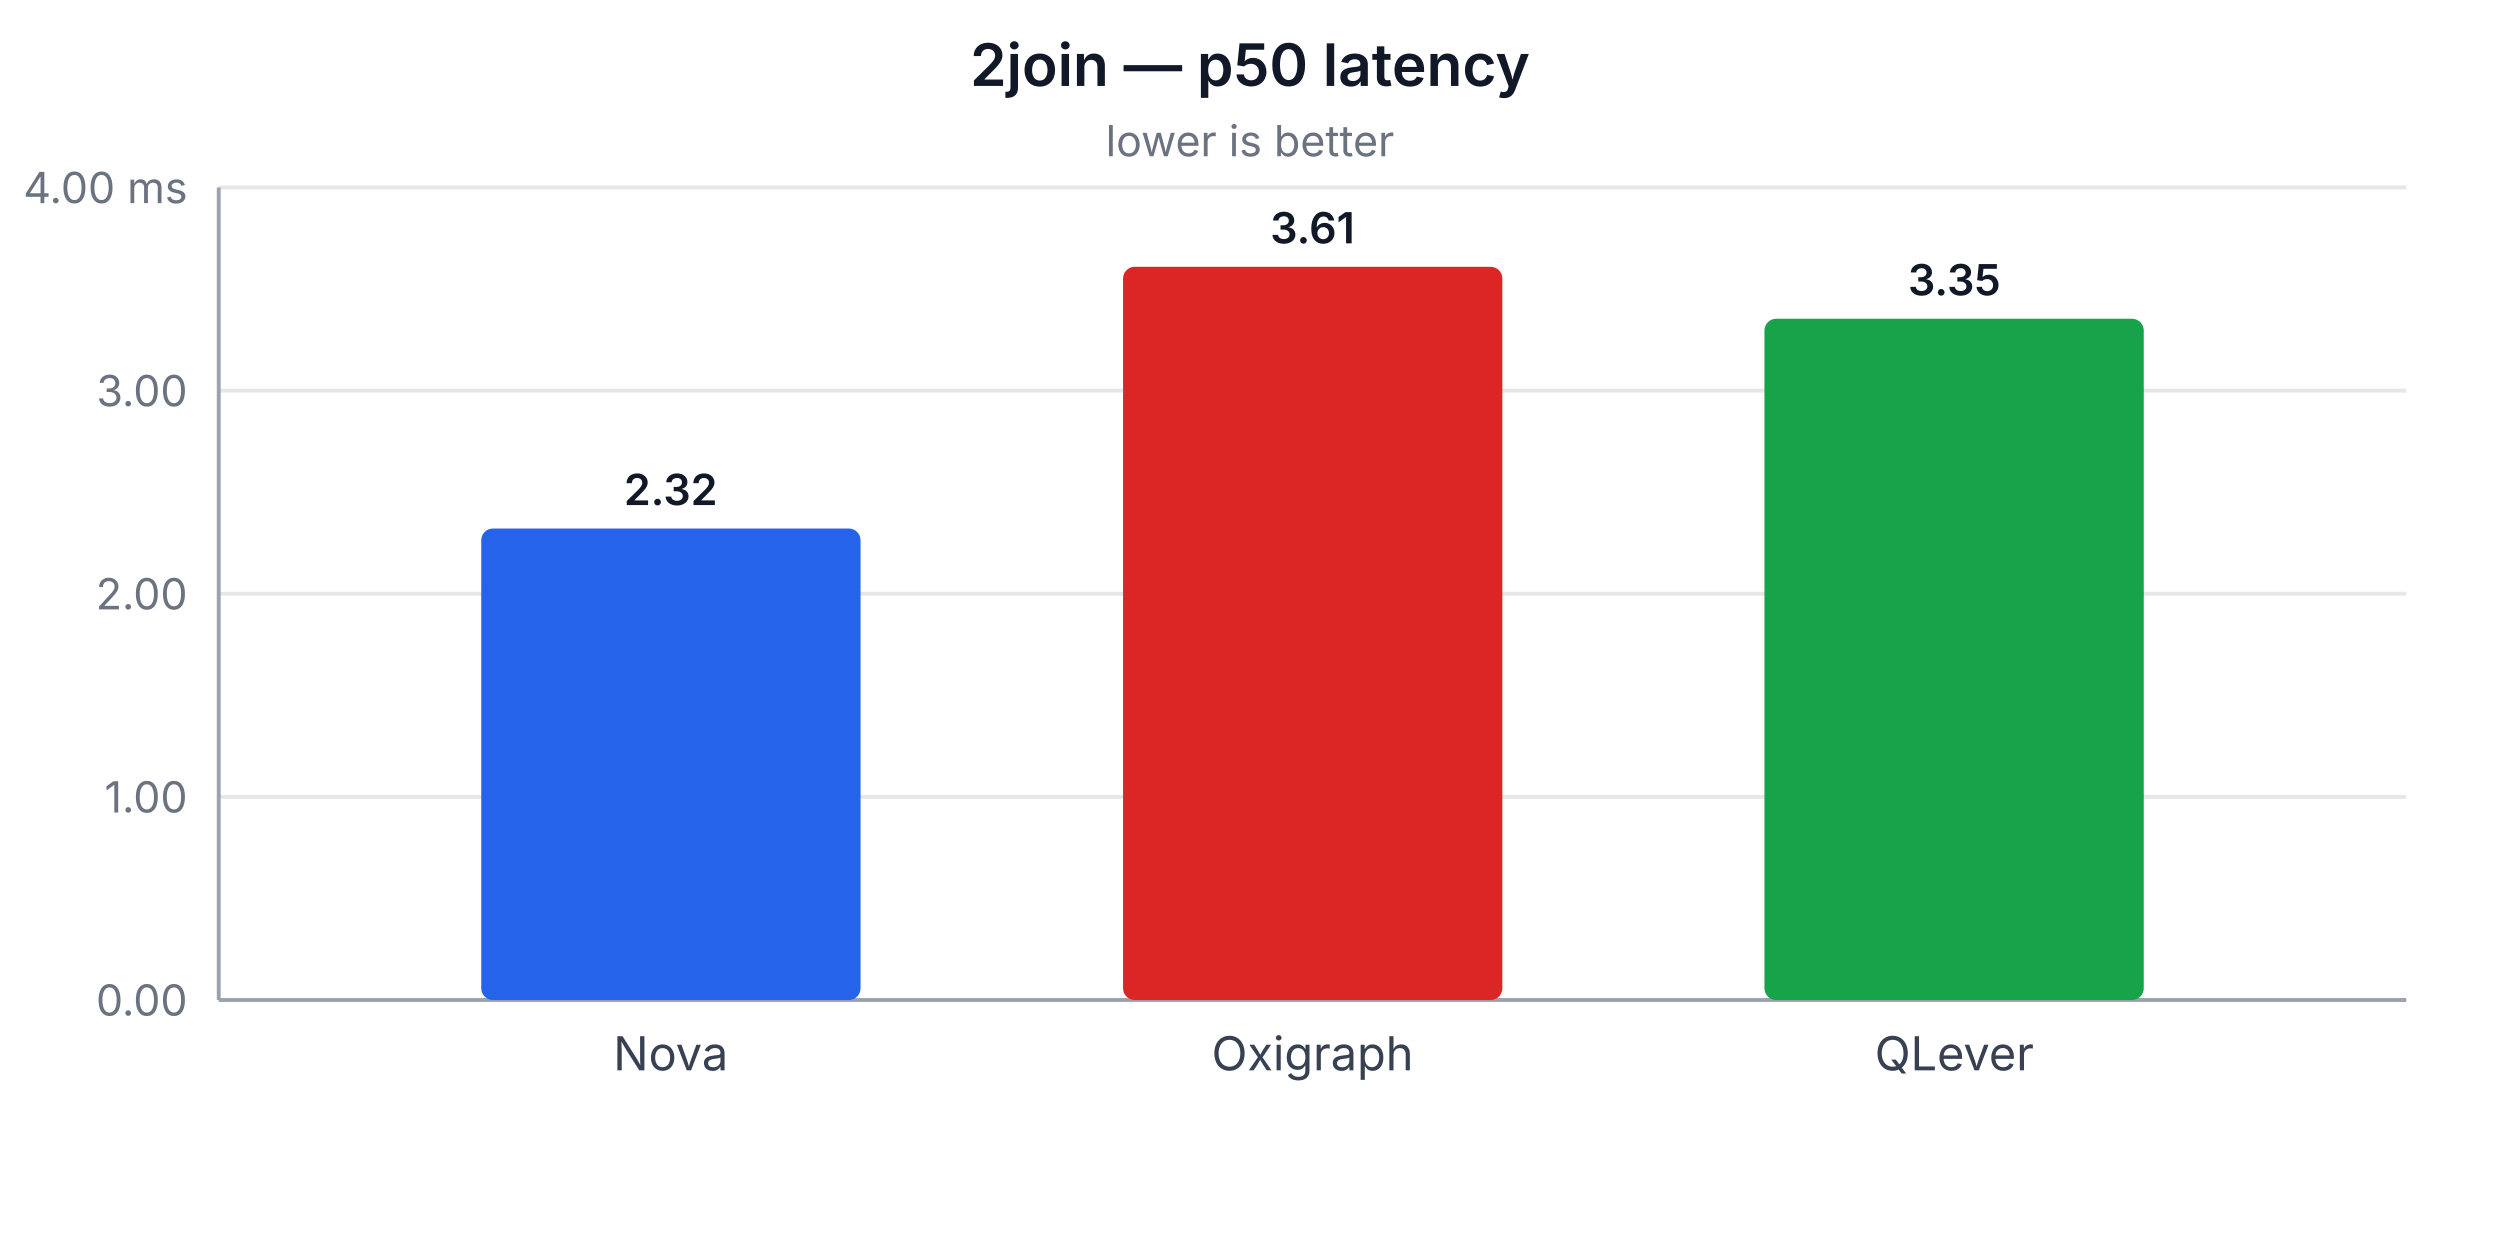
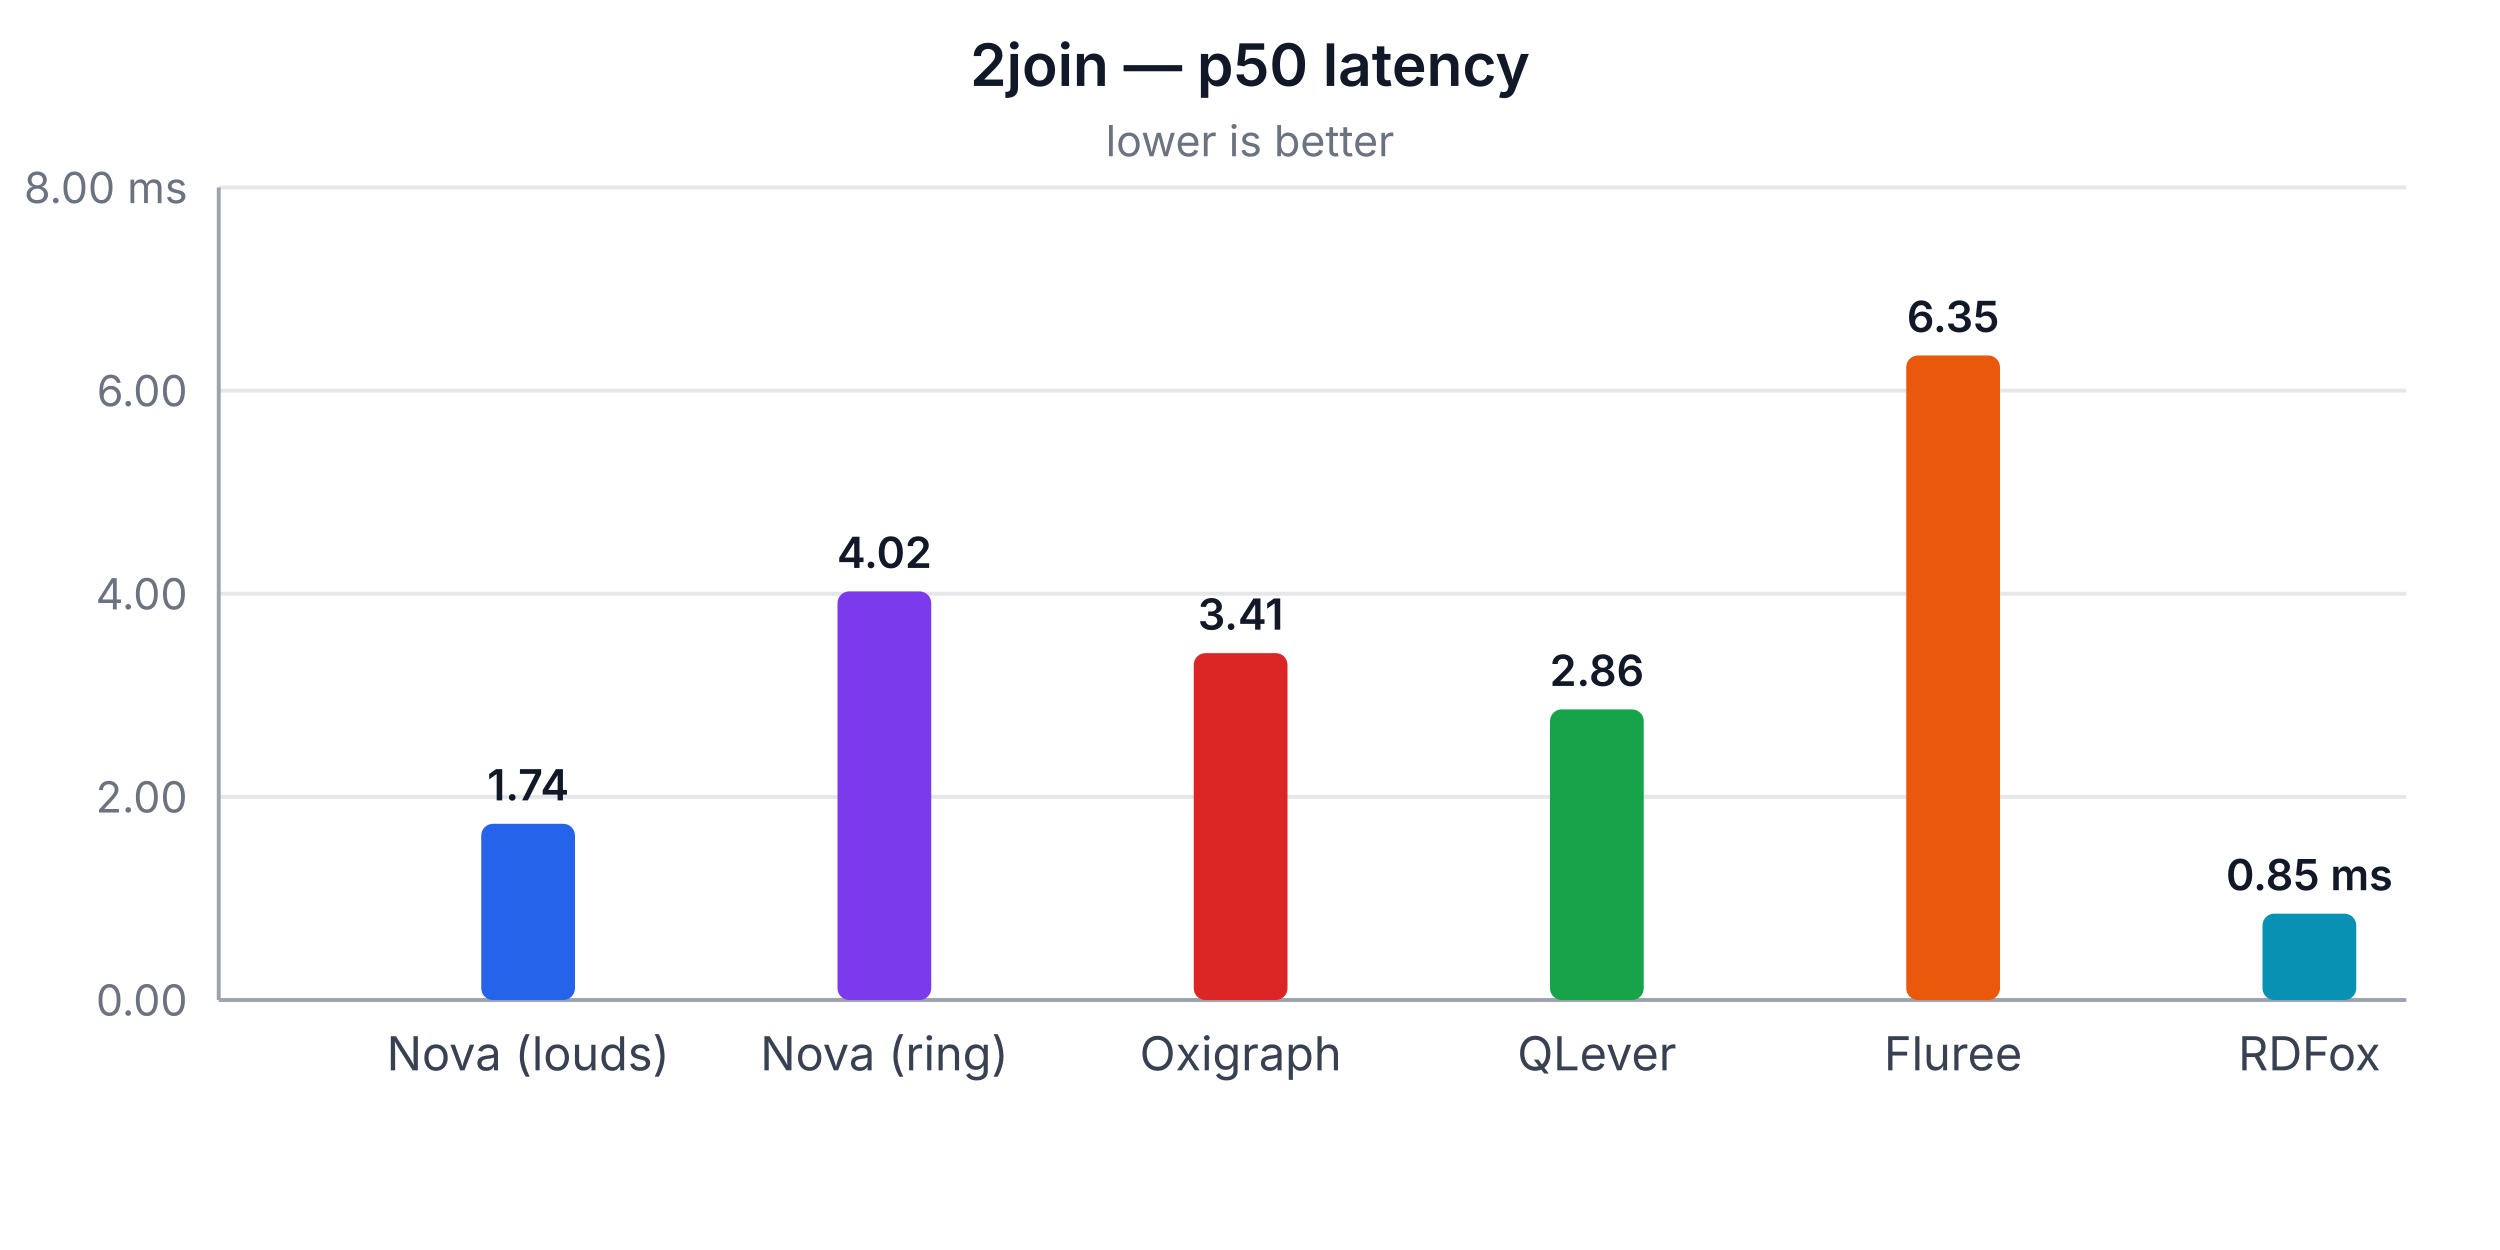
<svg xmlns="http://www.w3.org/2000/svg" width="640" height="320" viewBox="0 0 640 320" role="img" aria-label="2join — p50 latency">
  <style>
  .title { fill: #111827; }
  .muted { fill: #6b7280; }
  .label { fill: #374151; }
  .grid  { stroke: #e5e7eb; stroke-width: 1; }
  .axis  { stroke: #9ca3af; stroke-width: 1; }
  @media (prefers-color-scheme: dark) {
    .title { fill: #f3f4f6; }
    .muted { fill: #9ca3af; }
    .label { fill: #d1d5db; }
    .grid  { stroke: #374151; }
    .axis  { stroke: #6b7280; }
  }
</style>
  <text class="title" x="320.0" y="22" text-anchor="middle" font-family="system-ui, -apple-system, sans-serif" font-size="15" font-weight="600">2join — p50 latency</text>
  <text class="muted" x="320.0" y="40" text-anchor="middle" font-family="system-ui, -apple-system, sans-serif" font-size="11">lower is better</text>
  <line class="grid" x1="56" y1="256.0" x2="616" y2="256.0" />
  <text class="muted" x="48" y="260.0" text-anchor="end" font-family="system-ui, -apple-system, sans-serif" font-size="11">0.00</text>
  <line class="grid" x1="56" y1="204.0" x2="616" y2="204.0" />
-   <text class="muted" x="48" y="208.0" text-anchor="end" font-family="system-ui, -apple-system, sans-serif" font-size="11">1.00</text>
+   <text class="muted" x="48" y="208.0" text-anchor="end" font-family="system-ui, -apple-system, sans-serif" font-size="11">2.00</text>
  <line class="grid" x1="56" y1="152.0" x2="616" y2="152.0" />
-   <text class="muted" x="48" y="156.0" text-anchor="end" font-family="system-ui, -apple-system, sans-serif" font-size="11">2.00</text>
+   <text class="muted" x="48" y="156.0" text-anchor="end" font-family="system-ui, -apple-system, sans-serif" font-size="11">4.00</text>
  <line class="grid" x1="56" y1="100.0" x2="616" y2="100.0" />
-   <text class="muted" x="48" y="104.0" text-anchor="end" font-family="system-ui, -apple-system, sans-serif" font-size="11">3.00</text>
+   <text class="muted" x="48" y="104.0" text-anchor="end" font-family="system-ui, -apple-system, sans-serif" font-size="11">6.00</text>
  <line class="grid" x1="56" y1="48.0" x2="616" y2="48.0" />
-   <text class="muted" x="48" y="52.0" text-anchor="end" font-family="system-ui, -apple-system, sans-serif" font-size="11">4.00 ms</text>
+   <text class="muted" x="48" y="52.0" text-anchor="end" font-family="system-ui, -apple-system, sans-serif" font-size="11">8.00 ms</text>
  <line class="axis" x1="56" y1="48" x2="56" y2="256" />
  <line class="axis" x1="56" y1="256" x2="616" y2="256" />
-   <rect x="123.2" y="135.3" width="97.1" height="120.7" fill="#2563eb" rx="3" />
-   <text class="title" x="171.7" y="129.3" text-anchor="middle" font-family="system-ui, -apple-system, sans-serif" font-size="11" font-weight="600">2.32</text>
-   <text class="label" x="171.7" y="274" text-anchor="middle" font-family="system-ui, -apple-system, sans-serif" font-size="12">Nova</text>
-   <rect x="287.5" y="68.3" width="97.1" height="187.7" fill="#dc2626" rx="3" />
-   <text class="title" x="336.0" y="62.3" text-anchor="middle" font-family="system-ui, -apple-system, sans-serif" font-size="11" font-weight="600">3.61</text>
-   <text class="label" x="336.0" y="274" text-anchor="middle" font-family="system-ui, -apple-system, sans-serif" font-size="12">Oxigraph</text>
-   <rect x="451.7" y="81.6" width="97.1" height="174.4" fill="#16a34a" rx="3" />
-   <text class="title" x="500.3" y="75.6" text-anchor="middle" font-family="system-ui, -apple-system, sans-serif" font-size="11" font-weight="600">3.35</text>
-   <text class="label" x="500.3" y="274" text-anchor="middle" font-family="system-ui, -apple-system, sans-serif" font-size="12">QLever</text>
+   <rect x="123.2" y="210.9" width="24.0" height="45.1" fill="#2563eb" rx="3" />
+   <text class="title" x="135.2" y="204.9" text-anchor="middle" font-family="system-ui, -apple-system, sans-serif" font-size="11" font-weight="600">1.74</text>
+   <text class="label" x="135.2" y="274" text-anchor="middle" font-family="system-ui, -apple-system, sans-serif" font-size="12">Nova (louds)</text>
+   <rect x="214.4" y="151.4" width="24.0" height="104.6" fill="#7c3aed" rx="3" />
+   <text class="title" x="226.4" y="145.4" text-anchor="middle" font-family="system-ui, -apple-system, sans-serif" font-size="11" font-weight="600">4.02</text>
+   <text class="label" x="226.4" y="274" text-anchor="middle" font-family="system-ui, -apple-system, sans-serif" font-size="12">Nova (ring)</text>
+   <rect x="305.6" y="167.2" width="24.0" height="88.8" fill="#dc2626" rx="3" />
+   <text class="title" x="317.6" y="161.2" text-anchor="middle" font-family="system-ui, -apple-system, sans-serif" font-size="11" font-weight="600">3.41</text>
+   <text class="label" x="317.6" y="274" text-anchor="middle" font-family="system-ui, -apple-system, sans-serif" font-size="12">Oxigraph</text>
+   <rect x="396.8" y="181.6" width="24.0" height="74.4" fill="#16a34a" rx="3" />
+   <text class="title" x="408.8" y="175.6" text-anchor="middle" font-family="system-ui, -apple-system, sans-serif" font-size="11" font-weight="600">2.86</text>
+   <text class="label" x="408.8" y="274" text-anchor="middle" font-family="system-ui, -apple-system, sans-serif" font-size="12">QLever</text>
+   <rect x="488.0" y="91.0" width="24.0" height="165.0" fill="#ea580c" rx="3" />
+   <text class="title" x="500.0" y="85.0" text-anchor="middle" font-family="system-ui, -apple-system, sans-serif" font-size="11" font-weight="600">6.35</text>
+   <text class="label" x="500.0" y="274" text-anchor="middle" font-family="system-ui, -apple-system, sans-serif" font-size="12">Fluree</text>
+   <rect x="579.2" y="233.9" width="24.0" height="22.1" fill="#0891b2" rx="3" />
+   <text class="title" x="591.2" y="227.9" text-anchor="middle" font-family="system-ui, -apple-system, sans-serif" font-size="11" font-weight="600">0.85 ms</text>
+   <text class="label" x="591.2" y="274" text-anchor="middle" font-family="system-ui, -apple-system, sans-serif" font-size="12">RDFox</text>
</svg>
